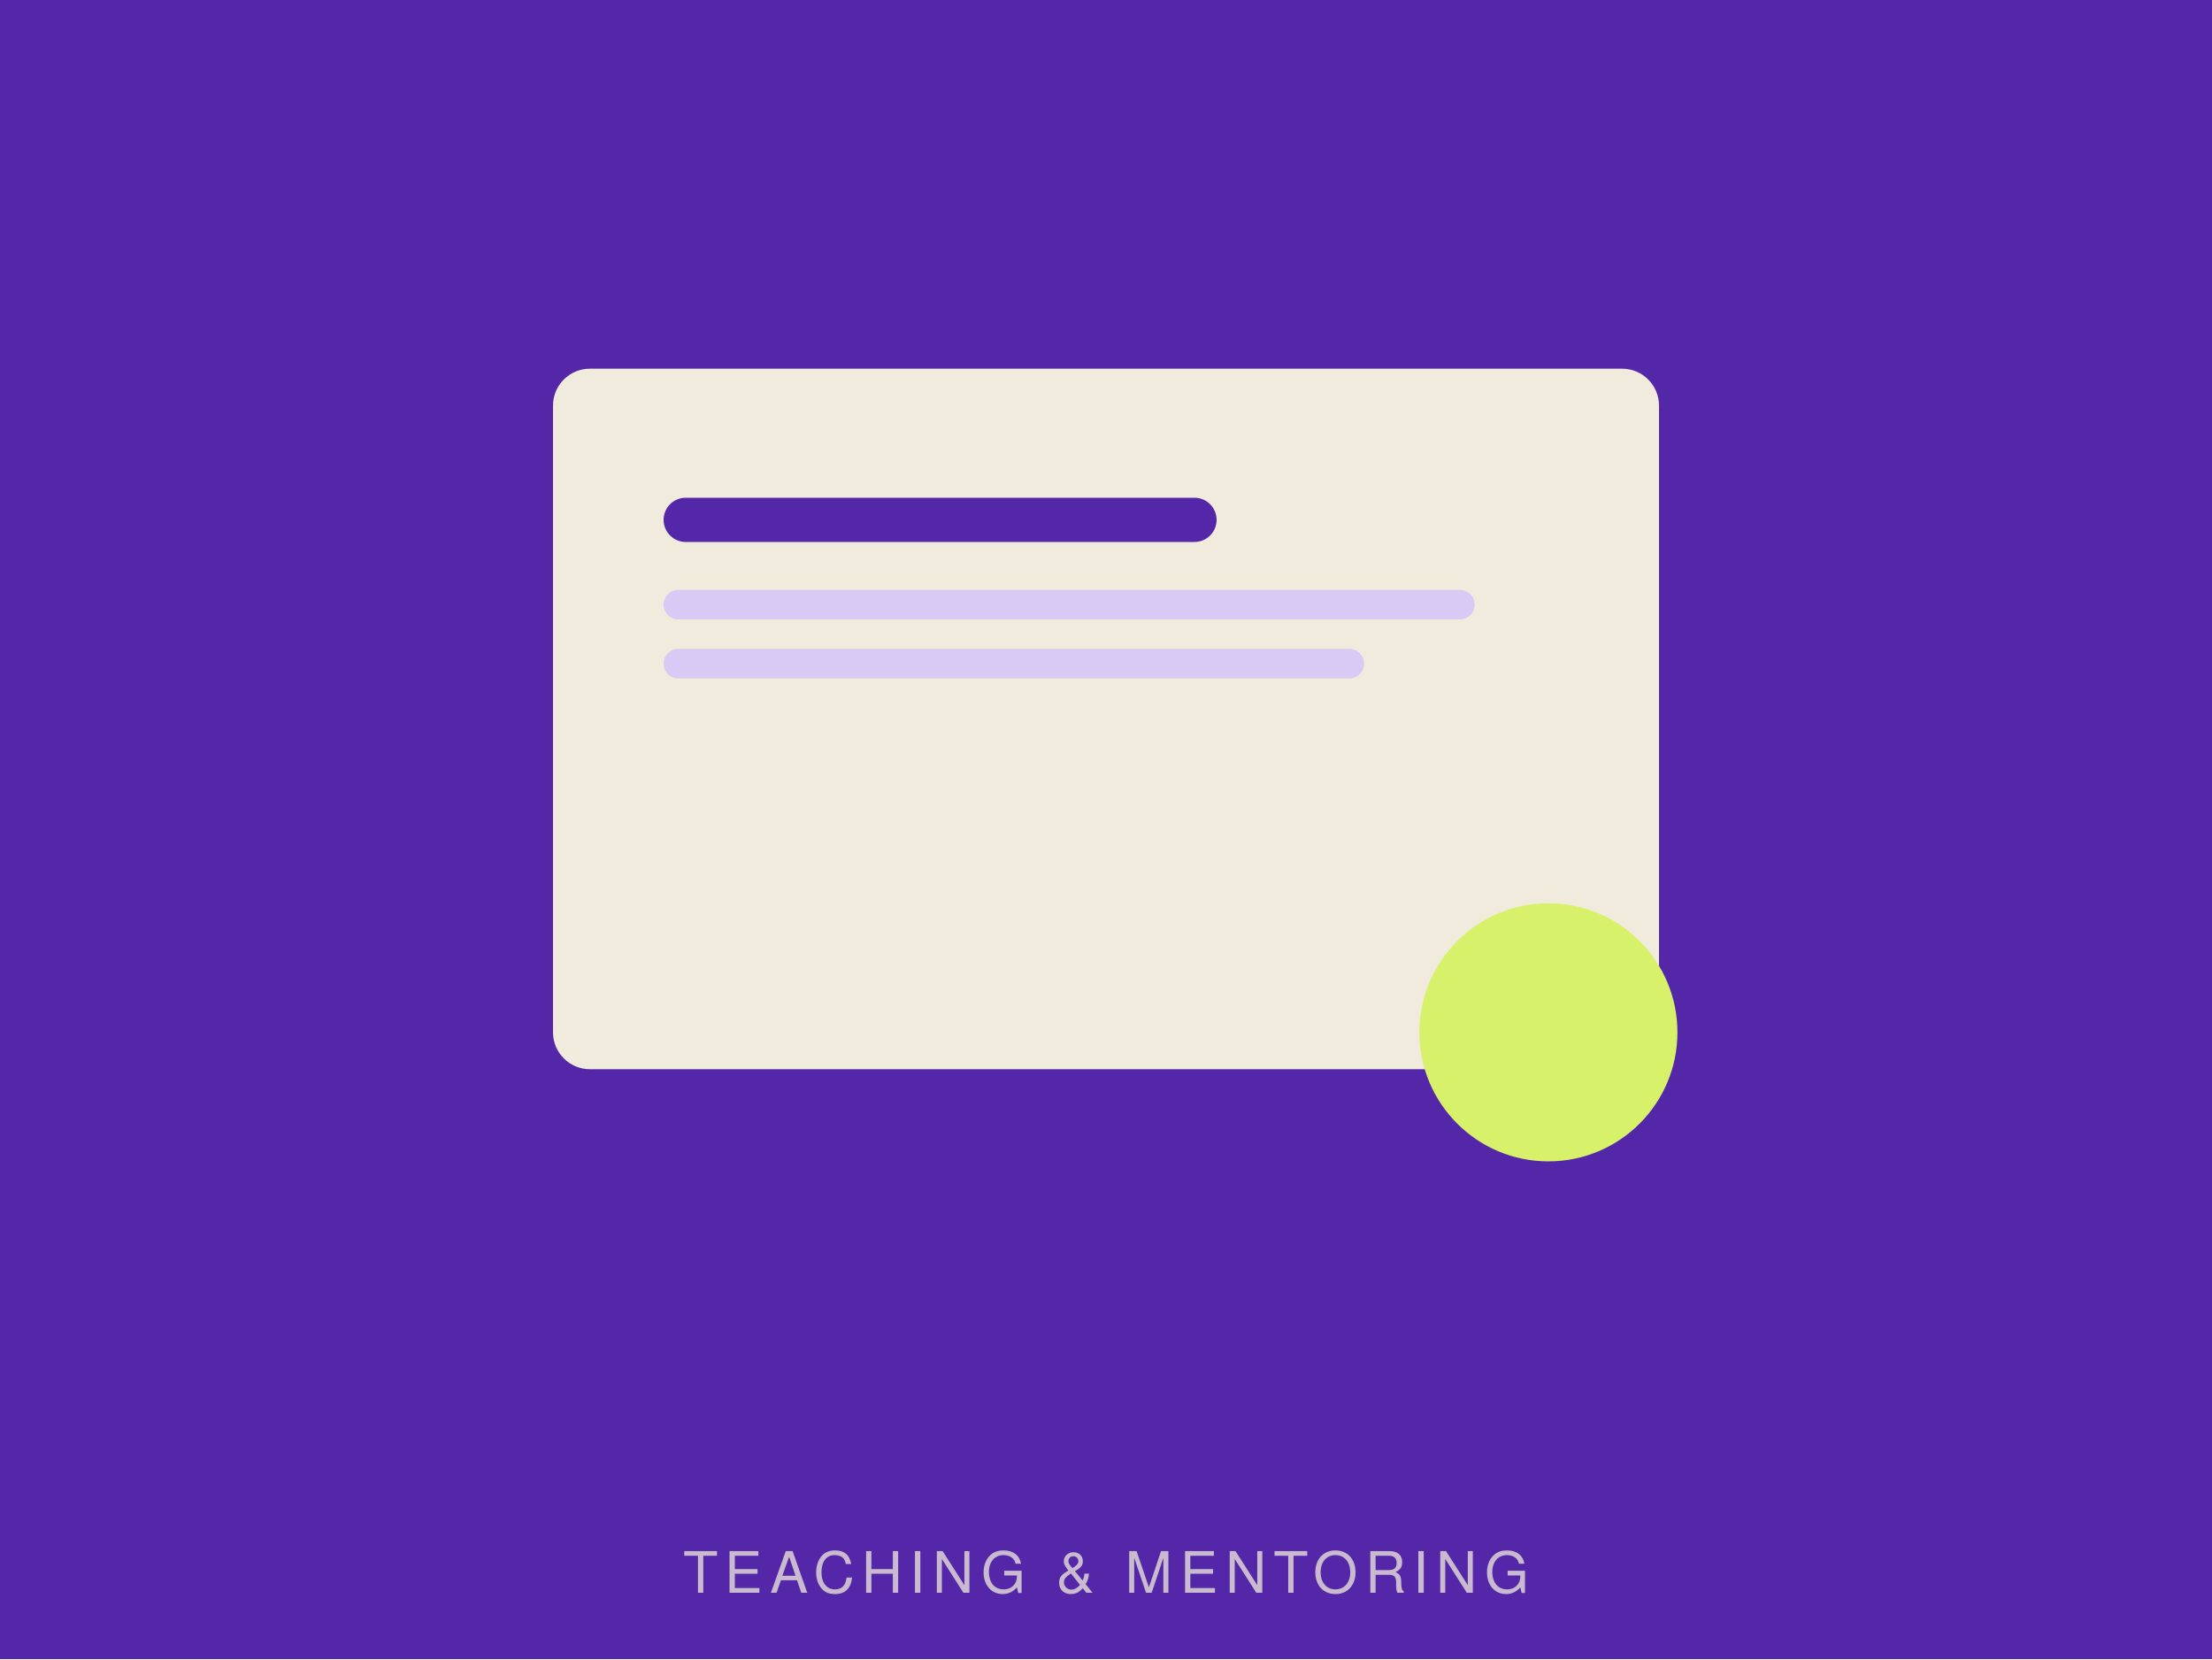
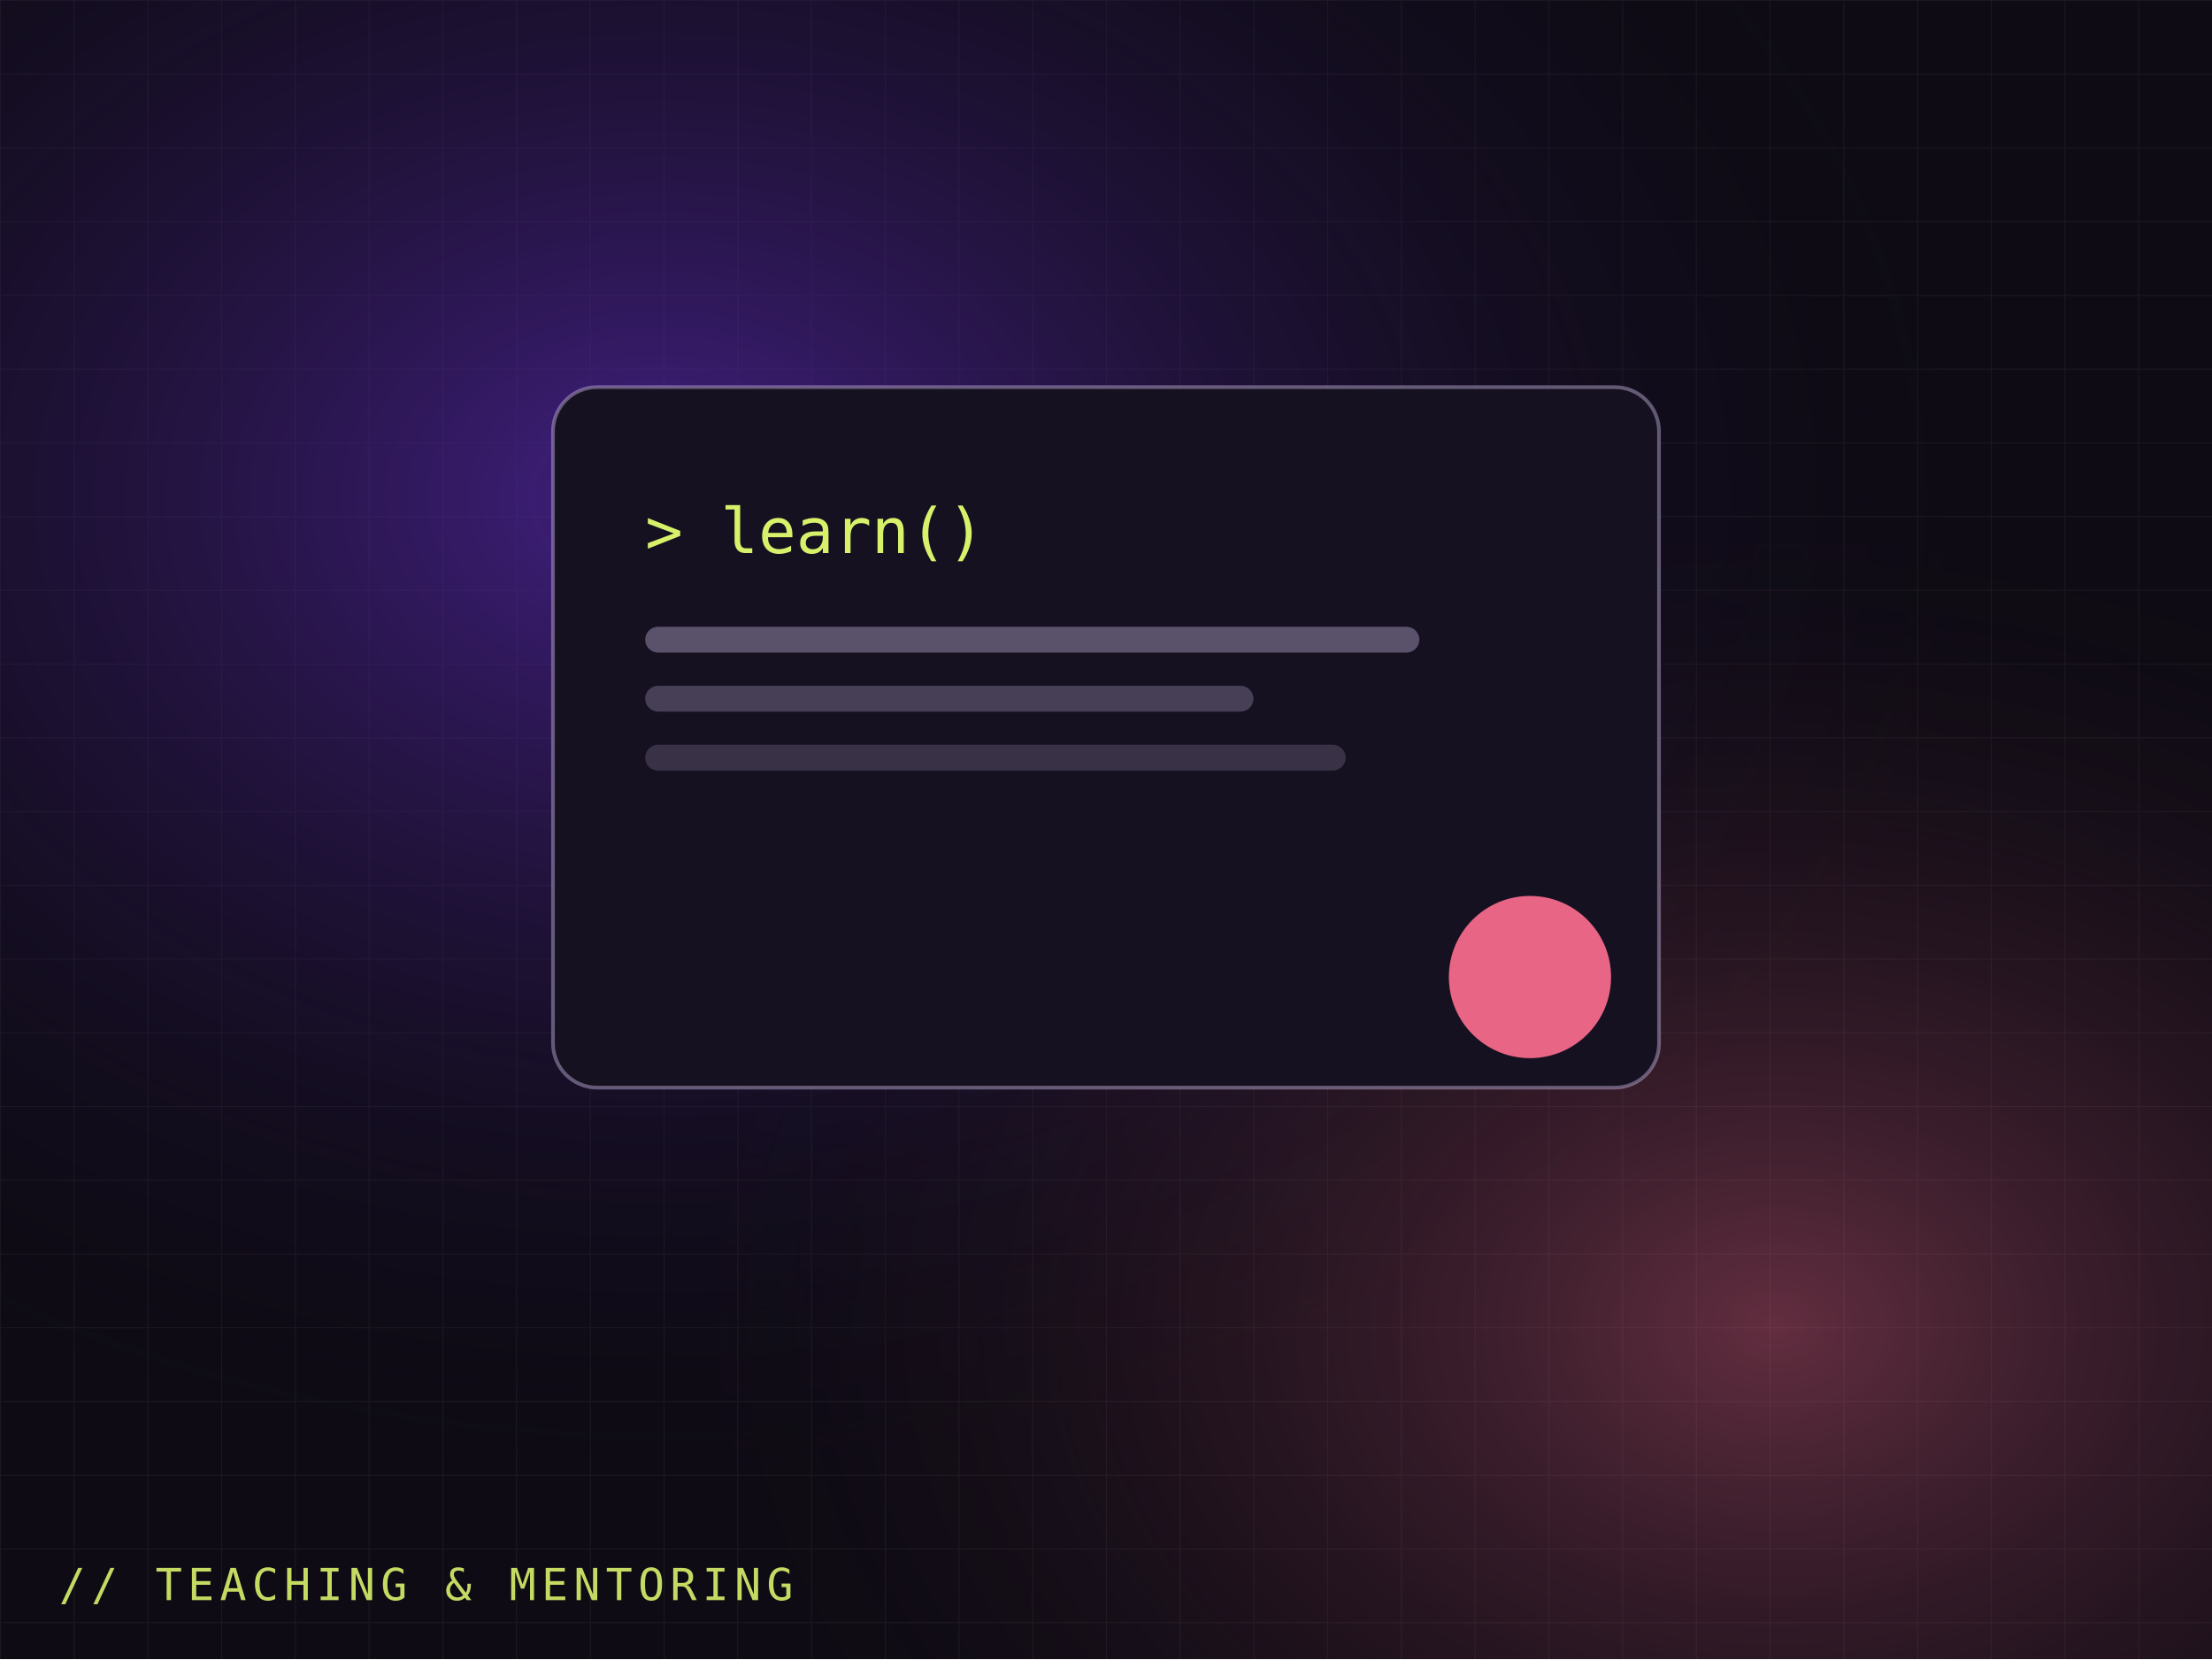
<svg xmlns="http://www.w3.org/2000/svg" viewBox="0 0 1200 900" width="1200" height="900">
-   <rect width="1200" height="900" fill="#5427A8" />
-   <rect x="300" y="200" width="600" height="380" rx="20" fill="#F1EBDD" />
-   <rect x="360" y="270" width="300" height="24" rx="12" fill="#5427A8" />
-   <rect x="360" y="320" width="440" height="16" rx="8" fill="#D9C9F5" />
-   <rect x="360" y="352" width="380" height="16" rx="8" fill="#D9C9F5" />
-   <circle cx="840" cy="560" r="70" fill="#D8F16B" />
-   <text x="600.0" y="864" text-anchor="middle" font-family="Helvetica, Arial, sans-serif" font-size="31" letter-spacing="4" fill="#F1EBDD" opacity="0.75">TEACHING &amp; MENTORING</text>
+   <defs>
+     <radialGradient id="g1" cx="30%" cy="30%" r="60%">
+       <stop offset="0" stop-color="#5427A8" stop-opacity=".75" />
+       <stop offset="1" stop-color="#0E0B14" stop-opacity="0" />
+     </radialGradient>
+     <radialGradient id="g2" cx="80%" cy="80%" r="50%">
+       <stop offset="0" stop-color="#FF6E91" stop-opacity=".35" />
+       <stop offset="1" stop-color="#0E0B14" stop-opacity="0" />
+     </radialGradient>
+     <pattern id="grid" width="40" height="40" patternUnits="userSpaceOnUse">
+       <path d="M40 0H0V40" fill="none" stroke="#F1EBDD" stroke-opacity=".06" />
+     </pattern>
+   </defs>
+   <rect width="1200" height="900" fill="#0E0B14" />
+   <rect width="1200" height="900" fill="url(#grid)" />
+   <rect width="1200" height="900" fill="url(#g1)" />
+   <rect width="1200" height="900" fill="url(#g2)" />
+   <rect x="300" y="210" width="600" height="380" rx="24" fill="#161120" stroke="#D9C9F5" stroke-opacity=".4" stroke-width="2" />
+   <text x="350" y="300" font-family="ui-monospace,monospace" font-size="34" fill="#D8F16B">&gt; learn()</text>
+   <rect x="350" y="340" width="420" height="14" rx="7" fill="#D9C9F5" opacity=".35" />
+   <rect x="350" y="372" width="330" height="14" rx="7" fill="#D9C9F5" opacity=".25" />
+   <rect x="350" y="404" width="380" height="14" rx="7" fill="#D9C9F5" opacity=".18" />
+   <circle cx="830" cy="530" r="44" fill="#FF6E91" opacity=".9" />
+   <text x="32" y="868" font-family="ui-monospace, Menlo, monospace" font-size="24" letter-spacing="3" fill="#D8F16B" opacity=".9">// TEACHING &amp; MENTORING</text>
</svg>
